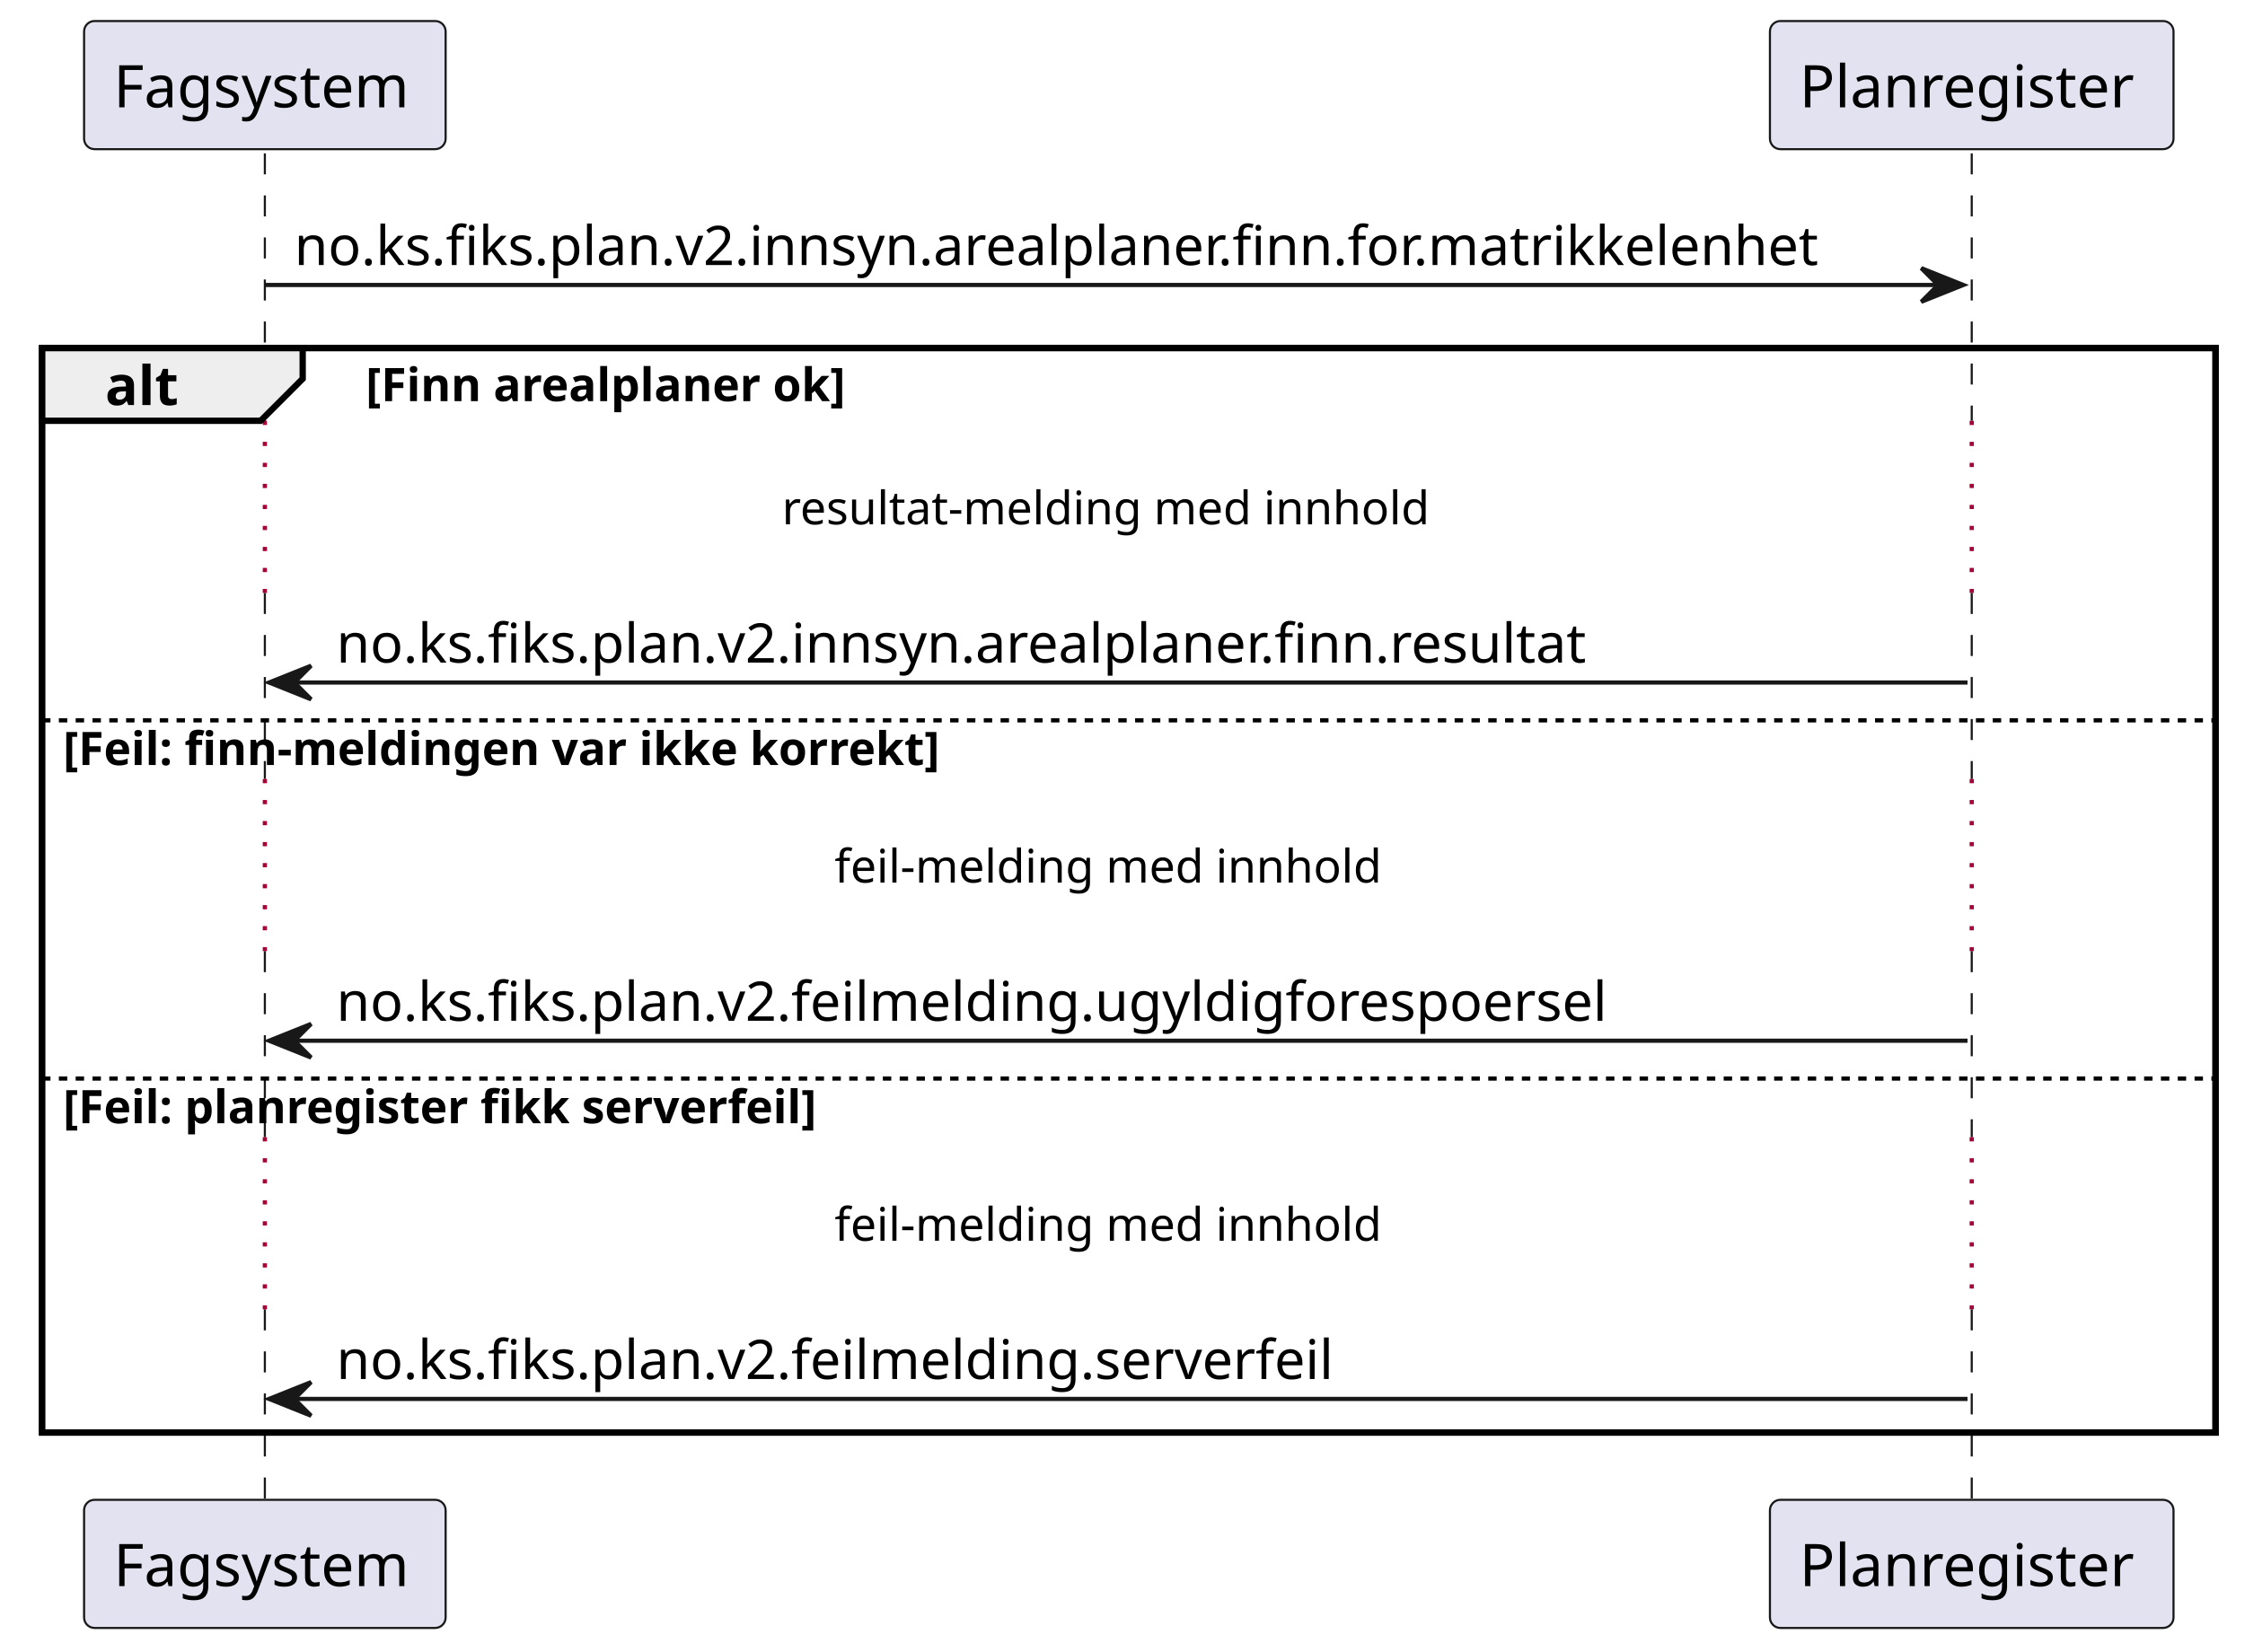
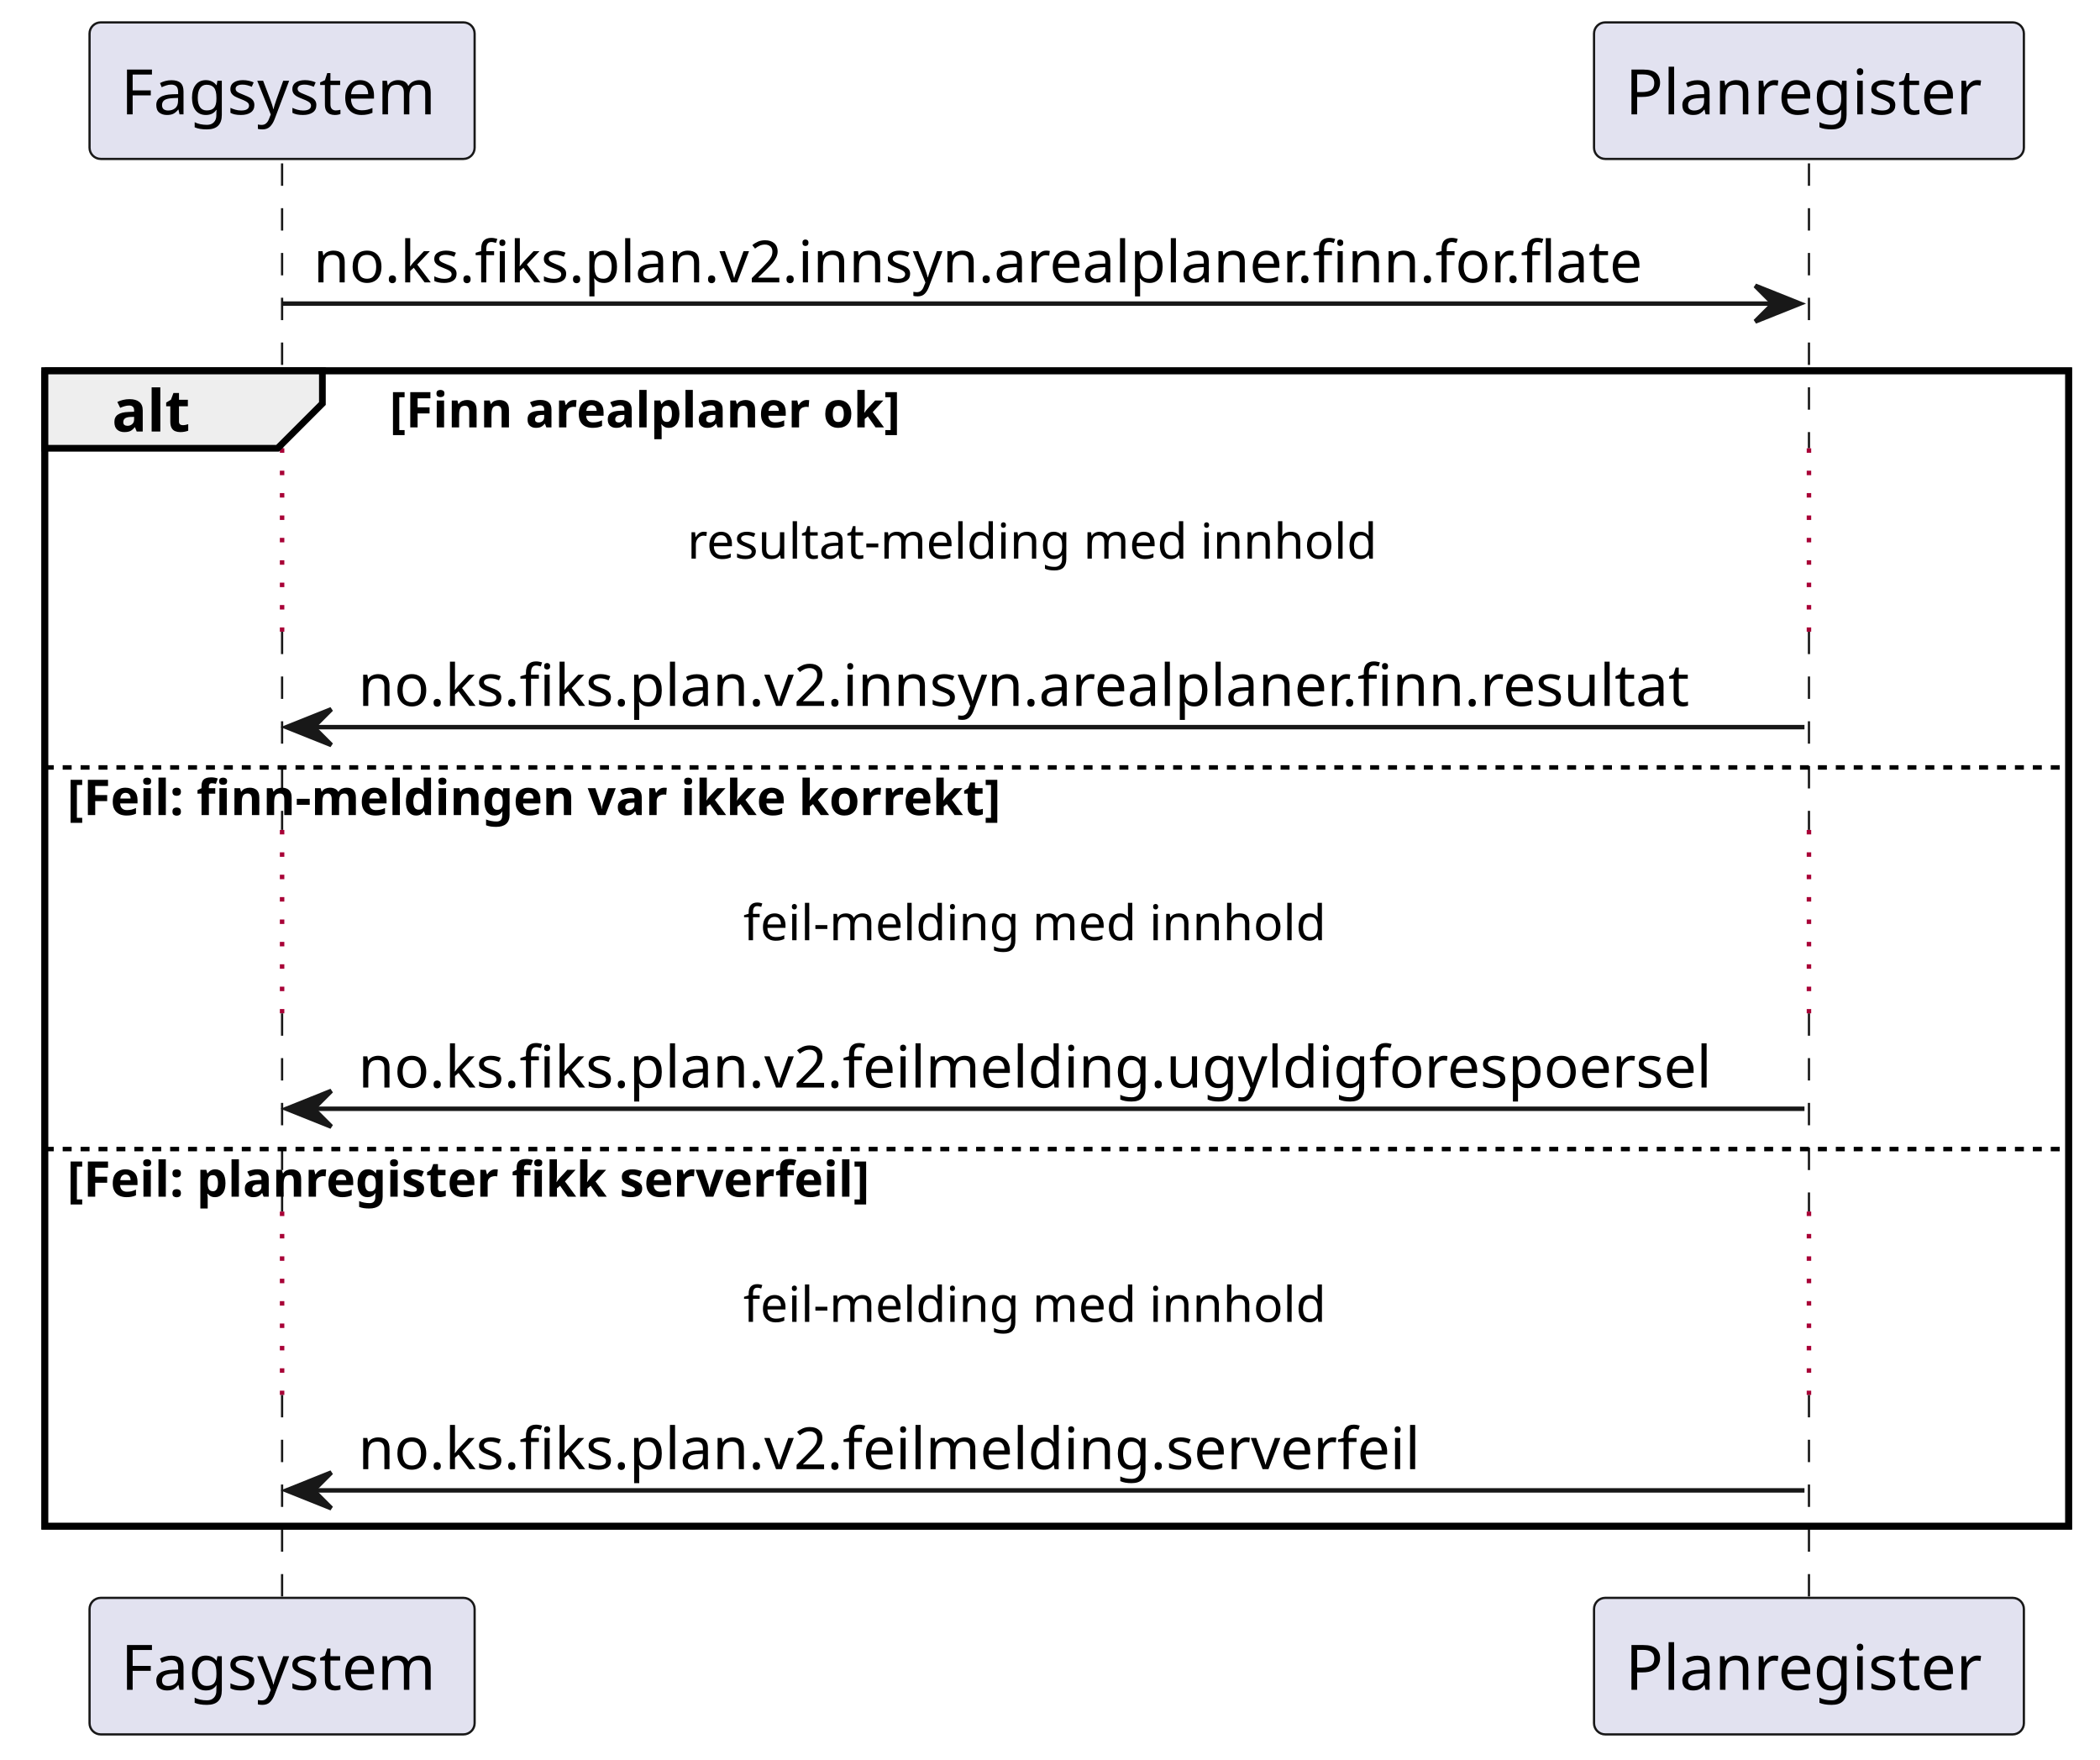
- <svg xmlns="http://www.w3.org/2000/svg" contentStyleType="text/css" height="393px" preserveAspectRatio="none" style="width:534px;height:393px;background:#FFFFFF;" version="1.1" viewBox="0 0 534 393" width="534px" zoomAndPan="magnify">
+ <svg xmlns="http://www.w3.org/2000/svg" contentStyleType="text/css" height="393px" preserveAspectRatio="none" style="width:469px;height:393px;background:#FFFFFF;" version="1.1" viewBox="0 0 469 393" width="469px" zoomAndPan="magnify">
  <defs />
  <g>
-     <rect fill="none" height="258.018" style="stroke:#000000;stroke-width:1.5;" width="517" x="10" y="82.799" />
+     <rect fill="none" height="258.018" style="stroke:#000000;stroke-width:1.5;" width="452" x="10" y="82.799" />
    <line style="stroke:#181818;stroke-width:0.5;stroke-dasharray:5.0,5.0;" x1="63" x2="63" y1="36.488" y2="100.109" />
    <line style="stroke:#A80036;stroke-width:1.0;stroke-dasharray:1.0,4.0;" x1="63" x2="63" y1="100.109" y2="141.065" />
    <line style="stroke:#181818;stroke-width:0.5;stroke-dasharray:5.0,5.0;" x1="63" x2="63" y1="141.065" y2="185.33" />
    <line style="stroke:#A80036;stroke-width:1.0;stroke-dasharray:1.0,4.0;" x1="63" x2="63" y1="185.33" y2="226.285" />
    <line style="stroke:#181818;stroke-width:0.5;stroke-dasharray:5.0,5.0;" x1="63" x2="63" y1="226.285" y2="270.551" />
    <line style="stroke:#A80036;stroke-width:1.0;stroke-dasharray:1.0,4.0;" x1="63" x2="63" y1="270.551" y2="311.506" />
    <line style="stroke:#181818;stroke-width:0.5;stroke-dasharray:5.0,5.0;" x1="63" x2="63" y1="311.506" y2="357.816" />
-     <line style="stroke:#181818;stroke-width:0.5;stroke-dasharray:5.0,5.0;" x1="469" x2="469" y1="36.488" y2="100.109" />
-     <line style="stroke:#A80036;stroke-width:1.0;stroke-dasharray:1.0,4.0;" x1="469" x2="469" y1="100.109" y2="141.065" />
-     <line style="stroke:#181818;stroke-width:0.5;stroke-dasharray:5.0,5.0;" x1="469" x2="469" y1="141.065" y2="185.33" />
-     <line style="stroke:#A80036;stroke-width:1.0;stroke-dasharray:1.0,4.0;" x1="469" x2="469" y1="185.33" y2="226.285" />
-     <line style="stroke:#181818;stroke-width:0.5;stroke-dasharray:5.0,5.0;" x1="469" x2="469" y1="226.285" y2="270.551" />
-     <line style="stroke:#A80036;stroke-width:1.0;stroke-dasharray:1.0,4.0;" x1="469" x2="469" y1="270.551" y2="311.506" />
-     <line style="stroke:#181818;stroke-width:0.5;stroke-dasharray:5.0,5.0;" x1="469" x2="469" y1="311.506" y2="357.816" />
+     <line style="stroke:#181818;stroke-width:0.5;stroke-dasharray:5.0,5.0;" x1="404" x2="404" y1="36.488" y2="100.109" />
+     <line style="stroke:#A80036;stroke-width:1.0;stroke-dasharray:1.0,4.0;" x1="404" x2="404" y1="100.109" y2="141.065" />
+     <line style="stroke:#181818;stroke-width:0.5;stroke-dasharray:5.0,5.0;" x1="404" x2="404" y1="141.065" y2="185.33" />
+     <line style="stroke:#A80036;stroke-width:1.0;stroke-dasharray:1.0,4.0;" x1="404" x2="404" y1="185.33" y2="226.285" />
+     <line style="stroke:#181818;stroke-width:0.5;stroke-dasharray:5.0,5.0;" x1="404" x2="404" y1="226.285" y2="270.551" />
+     <line style="stroke:#A80036;stroke-width:1.0;stroke-dasharray:1.0,4.0;" x1="404" x2="404" y1="270.551" y2="311.506" />
+     <line style="stroke:#181818;stroke-width:0.5;stroke-dasharray:5.0,5.0;" x1="404" x2="404" y1="311.506" y2="357.816" />
    <rect fill="#E2E2F0" height="30.488" rx="2.5" ry="2.5" style="stroke:#181818;stroke-width:0.5;" width="86" x="20" y="5" />
    <text fill="#000000" font-family="sans-serif" font-size="14" lengthAdjust="spacing" textLength="72" x="27" y="25.535">Fagsystem</text>
    <rect fill="#E2E2F0" height="30.488" rx="2.5" ry="2.5" style="stroke:#181818;stroke-width:0.5;" width="86" x="20" y="356.816" />
    <text fill="#000000" font-family="sans-serif" font-size="14" lengthAdjust="spacing" textLength="72" x="27" y="377.352">Fagsystem</text>
-     <rect fill="#E2E2F0" height="30.488" rx="2.5" ry="2.5" style="stroke:#181818;stroke-width:0.5;" width="96" x="421" y="5" />
-     <text fill="#000000" font-family="sans-serif" font-size="14" lengthAdjust="spacing" textLength="82" x="428" y="25.535">Planregister</text>
-     <rect fill="#E2E2F0" height="30.488" rx="2.5" ry="2.5" style="stroke:#181818;stroke-width:0.5;" width="96" x="421" y="356.816" />
-     <text fill="#000000" font-family="sans-serif" font-size="14" lengthAdjust="spacing" textLength="82" x="428" y="377.352">Planregister</text>
-     <polygon fill="#181818" points="457,63.799,467,67.799,457,71.799,461,67.799" style="stroke:#181818;stroke-width:1.0;" />
-     <line style="stroke:#181818;stroke-width:1.0;" x1="63" x2="463" y1="67.799" y2="67.799" />
-     <text fill="#000000" font-family="sans-serif" font-size="13" lengthAdjust="spacing" textLength="382" x="70" y="63.057">no.ks.fiks.plan.v2.innsyn.arealplaner.finn.for.matrikkelenhet</text>
+     <rect fill="#E2E2F0" height="30.488" rx="2.5" ry="2.5" style="stroke:#181818;stroke-width:0.5;" width="96" x="356" y="5" />
+     <text fill="#000000" font-family="sans-serif" font-size="14" lengthAdjust="spacing" textLength="82" x="363" y="25.535">Planregister</text>
+     <rect fill="#E2E2F0" height="30.488" rx="2.5" ry="2.5" style="stroke:#181818;stroke-width:0.5;" width="96" x="356" y="356.816" />
+     <text fill="#000000" font-family="sans-serif" font-size="14" lengthAdjust="spacing" textLength="82" x="363" y="377.352">Planregister</text>
+     <polygon fill="#181818" points="392,63.799,402,67.799,392,71.799,396,67.799" style="stroke:#181818;stroke-width:1.0;" />
+     <line style="stroke:#181818;stroke-width:1.0;" x1="63" x2="398" y1="67.799" y2="67.799" />
+     <text fill="#000000" font-family="sans-serif" font-size="13" lengthAdjust="spacing" textLength="315" x="70" y="63.057">no.ks.fiks.plan.v2.innsyn.arealplaner.finn.for.flate</text>
    <path d="M10,82.799 L72,82.799 L72,90.109 L62,100.109 L10,100.109 L10,82.799 " fill="#EEEEEE" style="stroke:#000000;stroke-width:1.5;" />
-     <rect fill="none" height="258.018" style="stroke:#000000;stroke-width:1.5;" width="517" x="10" y="82.799" />
+     <rect fill="none" height="258.018" style="stroke:#000000;stroke-width:1.5;" width="452" x="10" y="82.799" />
    <text fill="#000000" font-family="sans-serif" font-size="13" font-weight="bold" lengthAdjust="spacing" textLength="17" x="25" y="96.367">alt</text>
    <text fill="#000000" font-family="sans-serif" font-size="11" font-weight="bold" lengthAdjust="spacing" textLength="116" x="87" y="95.434">[Finn arealplaner ok]</text>
-     <text fill="#000000" font-family="sans-serif" font-size="11" lengthAdjust="spacing" textLength="160" x="186" y="124.744">resultat-melding med innhold</text>
+     <text fill="#000000" font-family="sans-serif" font-size="11" lengthAdjust="spacing" textLength="160" x="153.5" y="124.744">resultat-melding med innhold</text>
    <polygon fill="#181818" points="74,158.375,64,162.375,74,166.375,70,162.375" style="stroke:#181818;stroke-width:1.0;" />
-     <line style="stroke:#181818;stroke-width:1.0;" x1="68" x2="468" y1="162.375" y2="162.375" />
+     <line style="stroke:#181818;stroke-width:1.0;" x1="68" x2="403" y1="162.375" y2="162.375" />
    <text fill="#000000" font-family="sans-serif" font-size="13" lengthAdjust="spacing" textLength="313" x="80" y="157.633">no.ks.fiks.plan.v2.innsyn.arealplaner.finn.resultat</text>
-     <line style="stroke:#000000;stroke-width:1.0;stroke-dasharray:2.0,2.0;" x1="10" x2="527" y1="171.375" y2="171.375" />
+     <line style="stroke:#000000;stroke-width:1.0;stroke-dasharray:2.0,2.0;" x1="10" x2="462" y1="171.375" y2="171.375" />
    <text fill="#000000" font-family="sans-serif" font-size="11" font-weight="bold" lengthAdjust="spacing" textLength="219" x="15" y="182.01">[Feil: finn-meldingen var ikke korrekt]</text>
-     <text fill="#000000" font-family="sans-serif" font-size="11" lengthAdjust="spacing" textLength="135" x="198.5" y="209.965">feil-melding med innhold</text>
+     <text fill="#000000" font-family="sans-serif" font-size="11" lengthAdjust="spacing" textLength="135" x="166" y="209.965">feil-melding med innhold</text>
    <polygon fill="#181818" points="74,243.596,64,247.596,74,251.596,70,247.596" style="stroke:#181818;stroke-width:1.0;" />
-     <line style="stroke:#181818;stroke-width:1.0;" x1="68" x2="468" y1="247.596" y2="247.596" />
+     <line style="stroke:#181818;stroke-width:1.0;" x1="68" x2="403" y1="247.596" y2="247.596" />
    <text fill="#000000" font-family="sans-serif" font-size="13" lengthAdjust="spacing" textLength="317" x="80" y="242.853">no.ks.fiks.plan.v2.feilmelding.ugyldigforespoersel</text>
-     <line style="stroke:#000000;stroke-width:1.0;stroke-dasharray:2.0,2.0;" x1="10" x2="527" y1="256.596" y2="256.596" />
+     <line style="stroke:#000000;stroke-width:1.0;stroke-dasharray:2.0,2.0;" x1="10" x2="462" y1="256.596" y2="256.596" />
    <text fill="#000000" font-family="sans-serif" font-size="11" font-weight="bold" lengthAdjust="spacing" textLength="187" x="15" y="267.231">[Feil: planregister fikk serverfeil]</text>
-     <text fill="#000000" font-family="sans-serif" font-size="11" lengthAdjust="spacing" textLength="135" x="198.5" y="295.185">feil-melding med innhold</text>
+     <text fill="#000000" font-family="sans-serif" font-size="11" lengthAdjust="spacing" textLength="135" x="166" y="295.185">feil-melding med innhold</text>
    <polygon fill="#181818" points="74,328.816,64,332.816,74,336.816,70,332.816" style="stroke:#181818;stroke-width:1.0;" />
-     <line style="stroke:#181818;stroke-width:1.0;" x1="68" x2="468" y1="332.816" y2="332.816" />
+     <line style="stroke:#181818;stroke-width:1.0;" x1="68" x2="403" y1="332.816" y2="332.816" />
    <text fill="#000000" font-family="sans-serif" font-size="13" lengthAdjust="spacing" textLength="250" x="80" y="328.074">no.ks.fiks.plan.v2.feilmelding.serverfeil</text>
  </g>
</svg>
